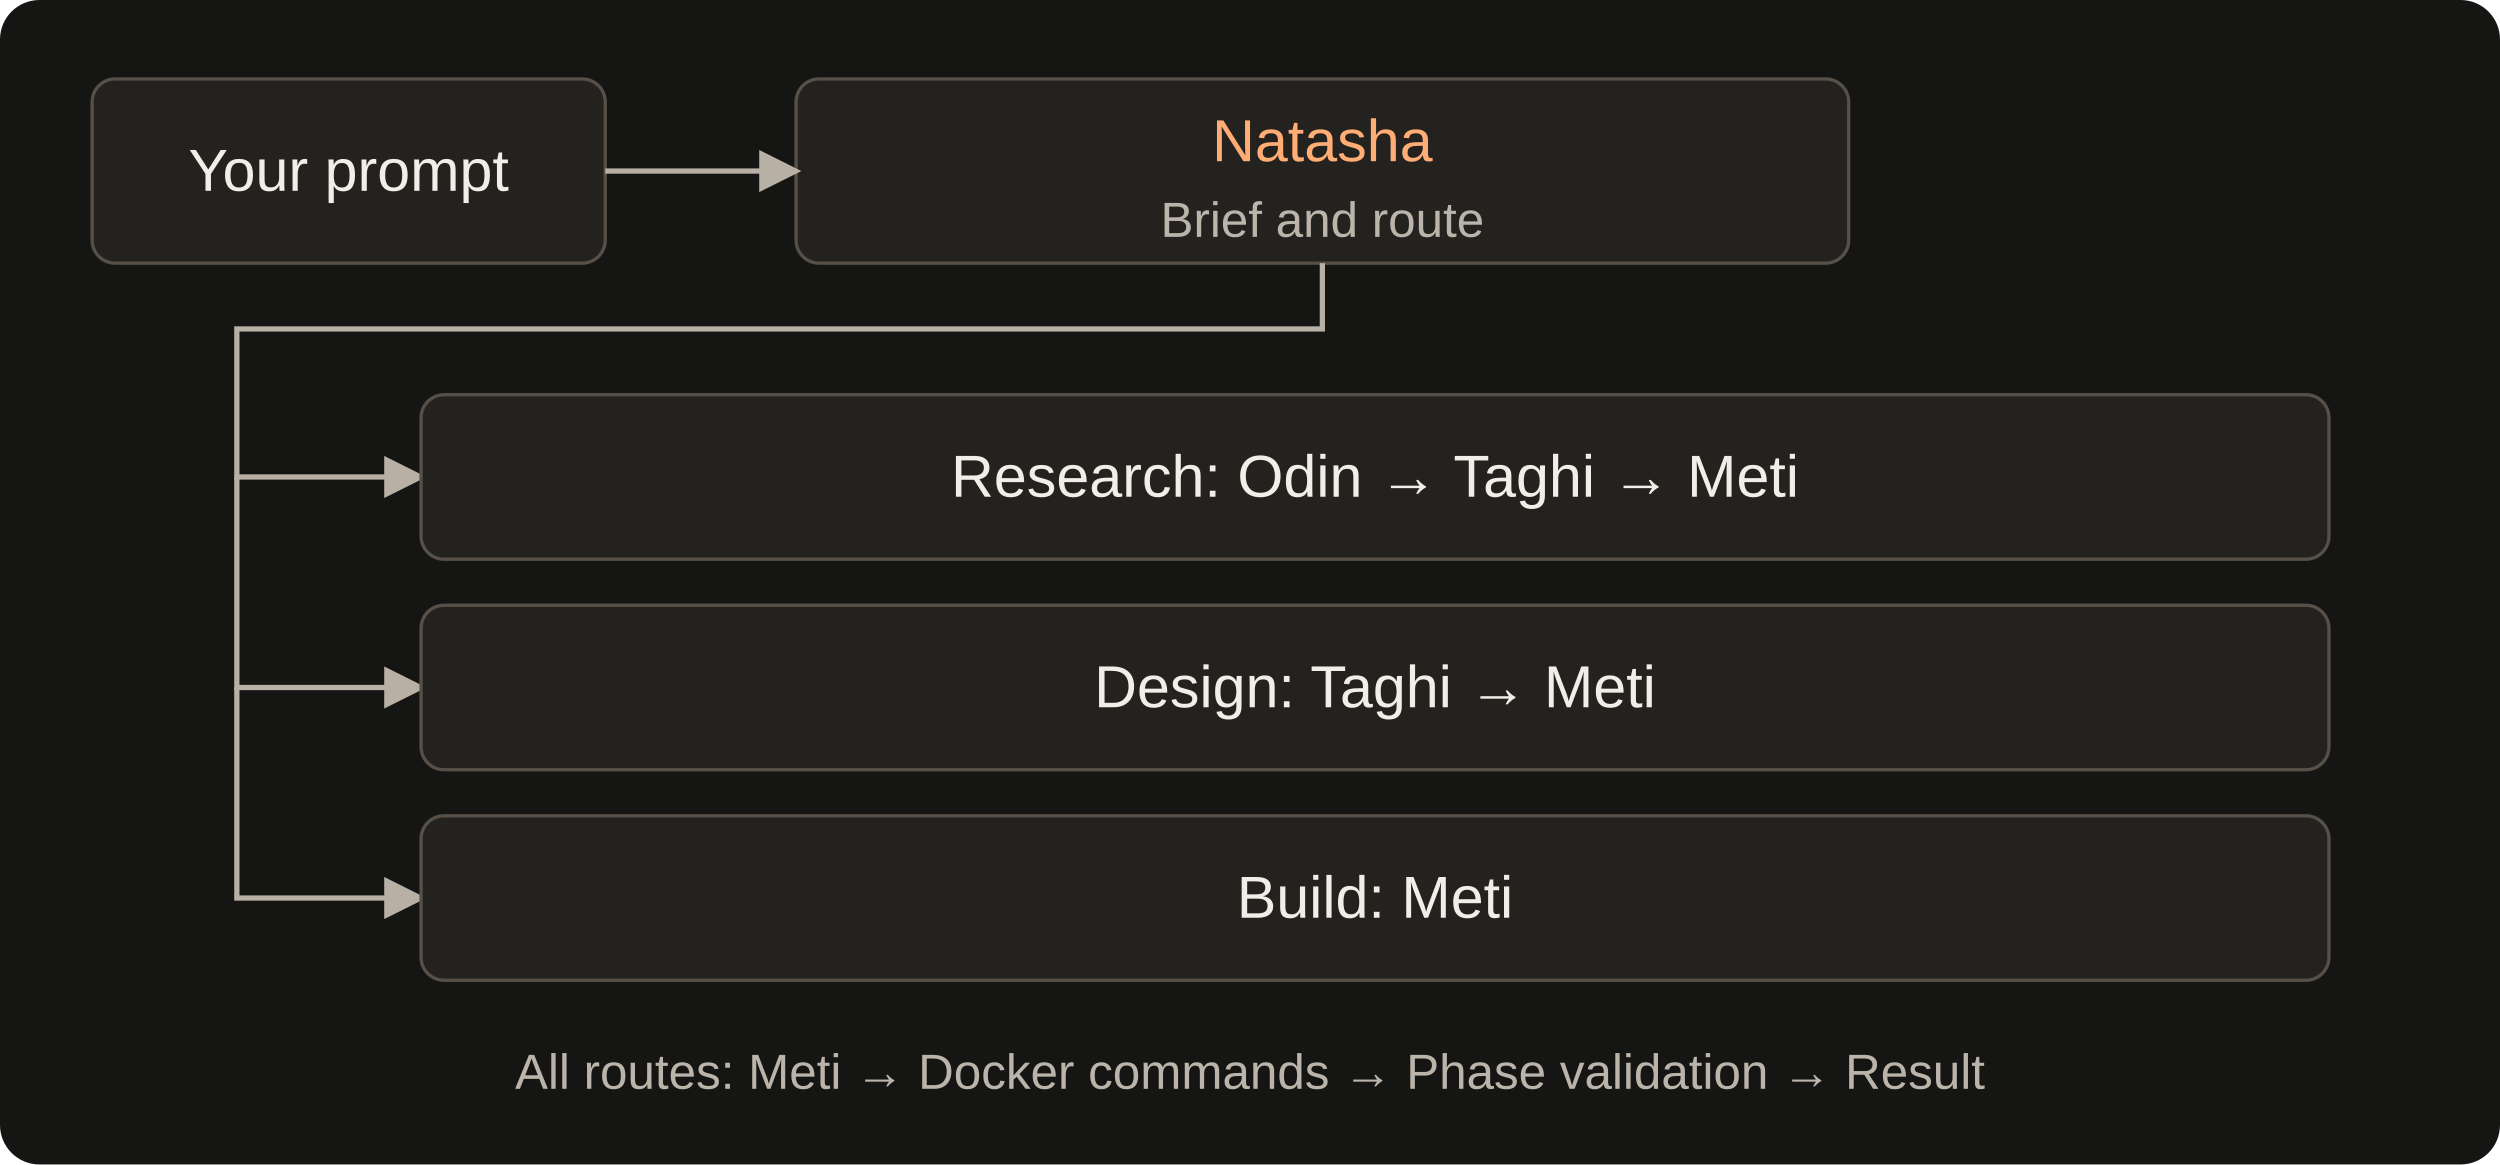
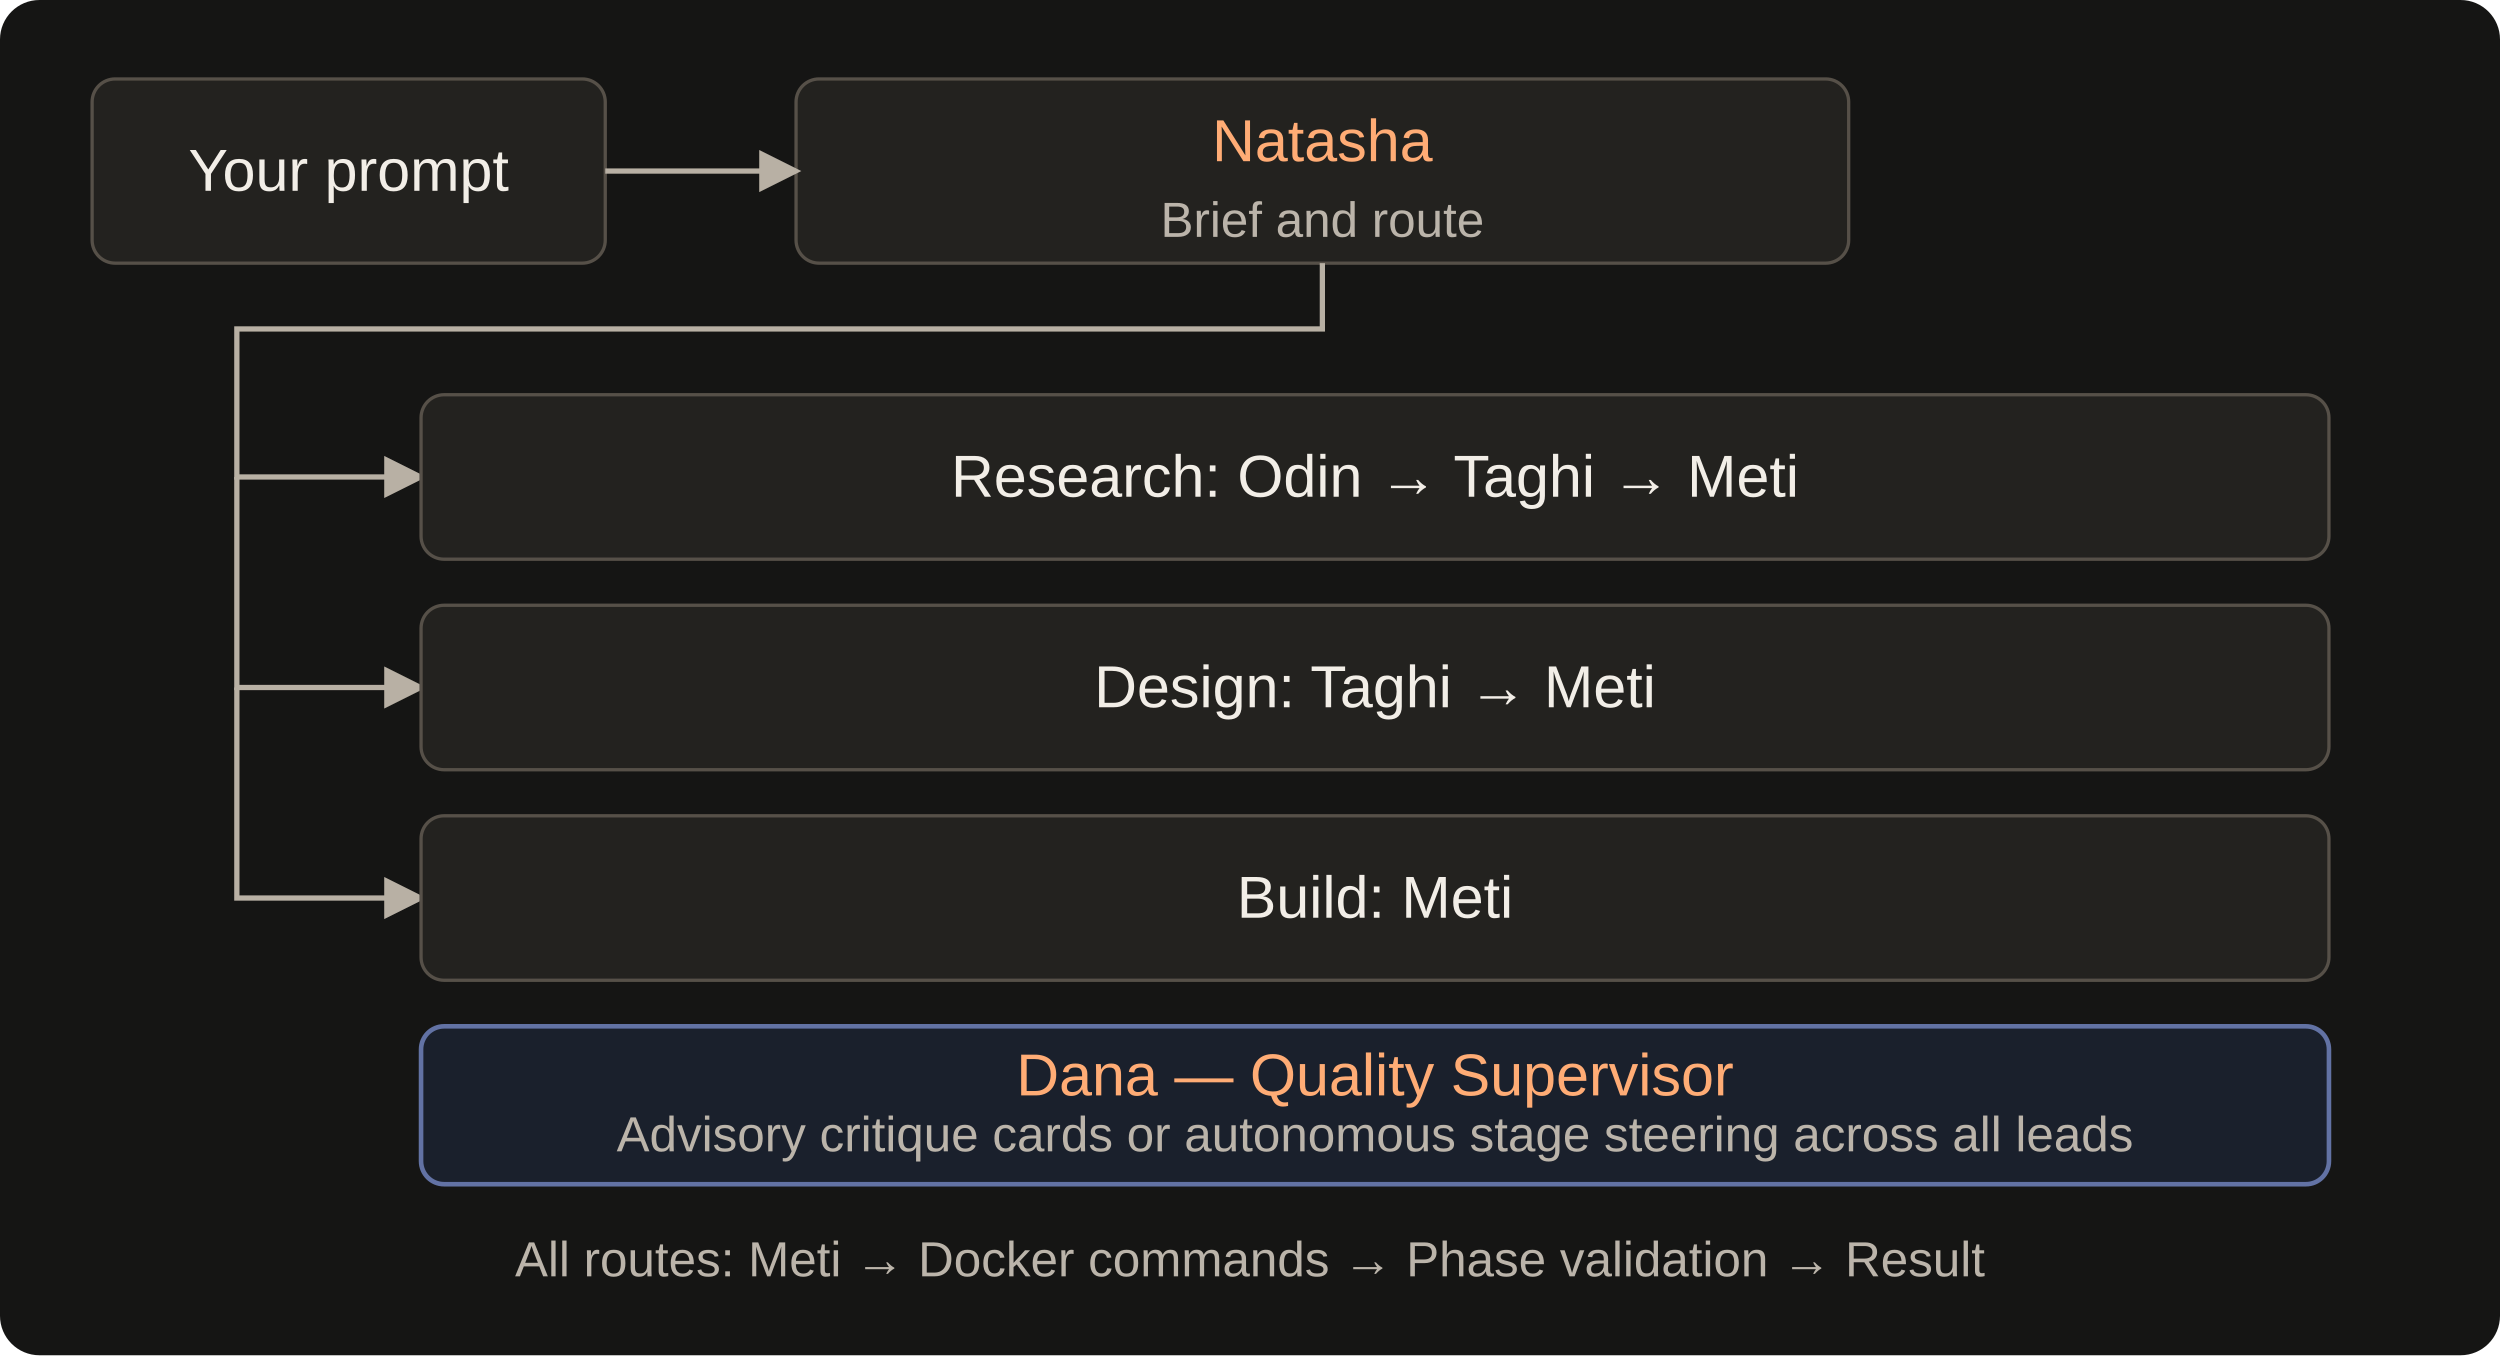
- <svg xmlns="http://www.w3.org/2000/svg" width="760" height="354" viewBox="0 0 760 354" role="img" aria-labelledby="title desc">
+ <svg xmlns="http://www.w3.org/2000/svg" width="760" height="412" viewBox="0 0 760 412" role="img" aria-labelledby="title desc">
  <defs>
    <marker id="arrow" markerWidth="8" markerHeight="8" refX="7" refY="4" orient="auto">
      <path d="M0 0 L8 4 L0 8" fill="#b8b0a4" />
    </marker>
  </defs>
-   <rect width="760" height="354" rx="12" fill="#151514" />
-   <style>text{font-family:Arial,Helvetica,sans-serif;fill:#f2eee7;font-size:18px}.sub{fill:#bbb4aa;font-size:15px}.accent{fill:#ffac75}.line{fill:none;stroke:#b8b0a4;stroke-width:1.6;marker-end:url(#arrow)}.box{fill:#23221f;stroke:#565048;stroke-width:1}</style>
+   <rect width="760" height="412" rx="12" fill="#151514" />
+   <style>text{font-family:Arial,Helvetica,sans-serif;fill:#f2eee7;font-size:18px}.sub{fill:#bbb4aa;font-size:15px}.accent{fill:#ffac75}.line{fill:none;stroke:#b8b0a4;stroke-width:1.6;marker-end:url(#arrow)}.box{fill:#23221f;stroke:#565048;stroke-width:1}.supervisor{fill:#1a202c;stroke:#6272a4;stroke-width:1.4}</style>
  <rect class="box" x="28" y="24" width="156" height="56" rx="7" />
  <text x="106.0" y="58.0" text-anchor="middle">Your prompt</text>
  <rect class="box" x="242" y="24" width="320" height="56" rx="7" />
  <text x="402.0" y="49.0" text-anchor="middle" class="accent">Natasha</text>
  <text class="sub" x="402.0" y="72.0" text-anchor="middle">Brief and route</text>
  <path class="line" d="M184 52 H242" />
  <path class="line" d="M402 80 V100 H72 V145 H128" />
  <path class="line" d="M72 145 V209 H128" />
  <path class="line" d="M72 209 V273 H128" />
  <rect class="box" x="128" y="120" width="580" height="50" rx="7" />
  <text x="418.0" y="151.0" text-anchor="middle">Research: Odin → Taghi → Meti</text>
  <rect class="box" x="128" y="184" width="580" height="50" rx="7" />
  <text x="418.0" y="215.0" text-anchor="middle">Design: Taghi → Meti</text>
  <rect class="box" x="128" y="248" width="580" height="50" rx="7" />
  <text x="418.0" y="279.0" text-anchor="middle">Build: Meti</text>
-   <text class="sub" x="380" y="331" text-anchor="middle">All routes: Meti → Docker commands → Phase validation → Result</text>
+   <rect class="supervisor" x="128" y="312" width="580" height="48" rx="7" />
+   <text x="418.0" y="333.0" text-anchor="middle" class="accent">Dana — Quality Supervisor</text>
+   <text class="sub" x="418.0" y="350.0" text-anchor="middle">Advisory critique cards or autonomous stage steering across all leads</text>
+   <text class="sub" x="380" y="388" text-anchor="middle">All routes: Meti → Docker commands → Phase validation → Result</text>
</svg>
